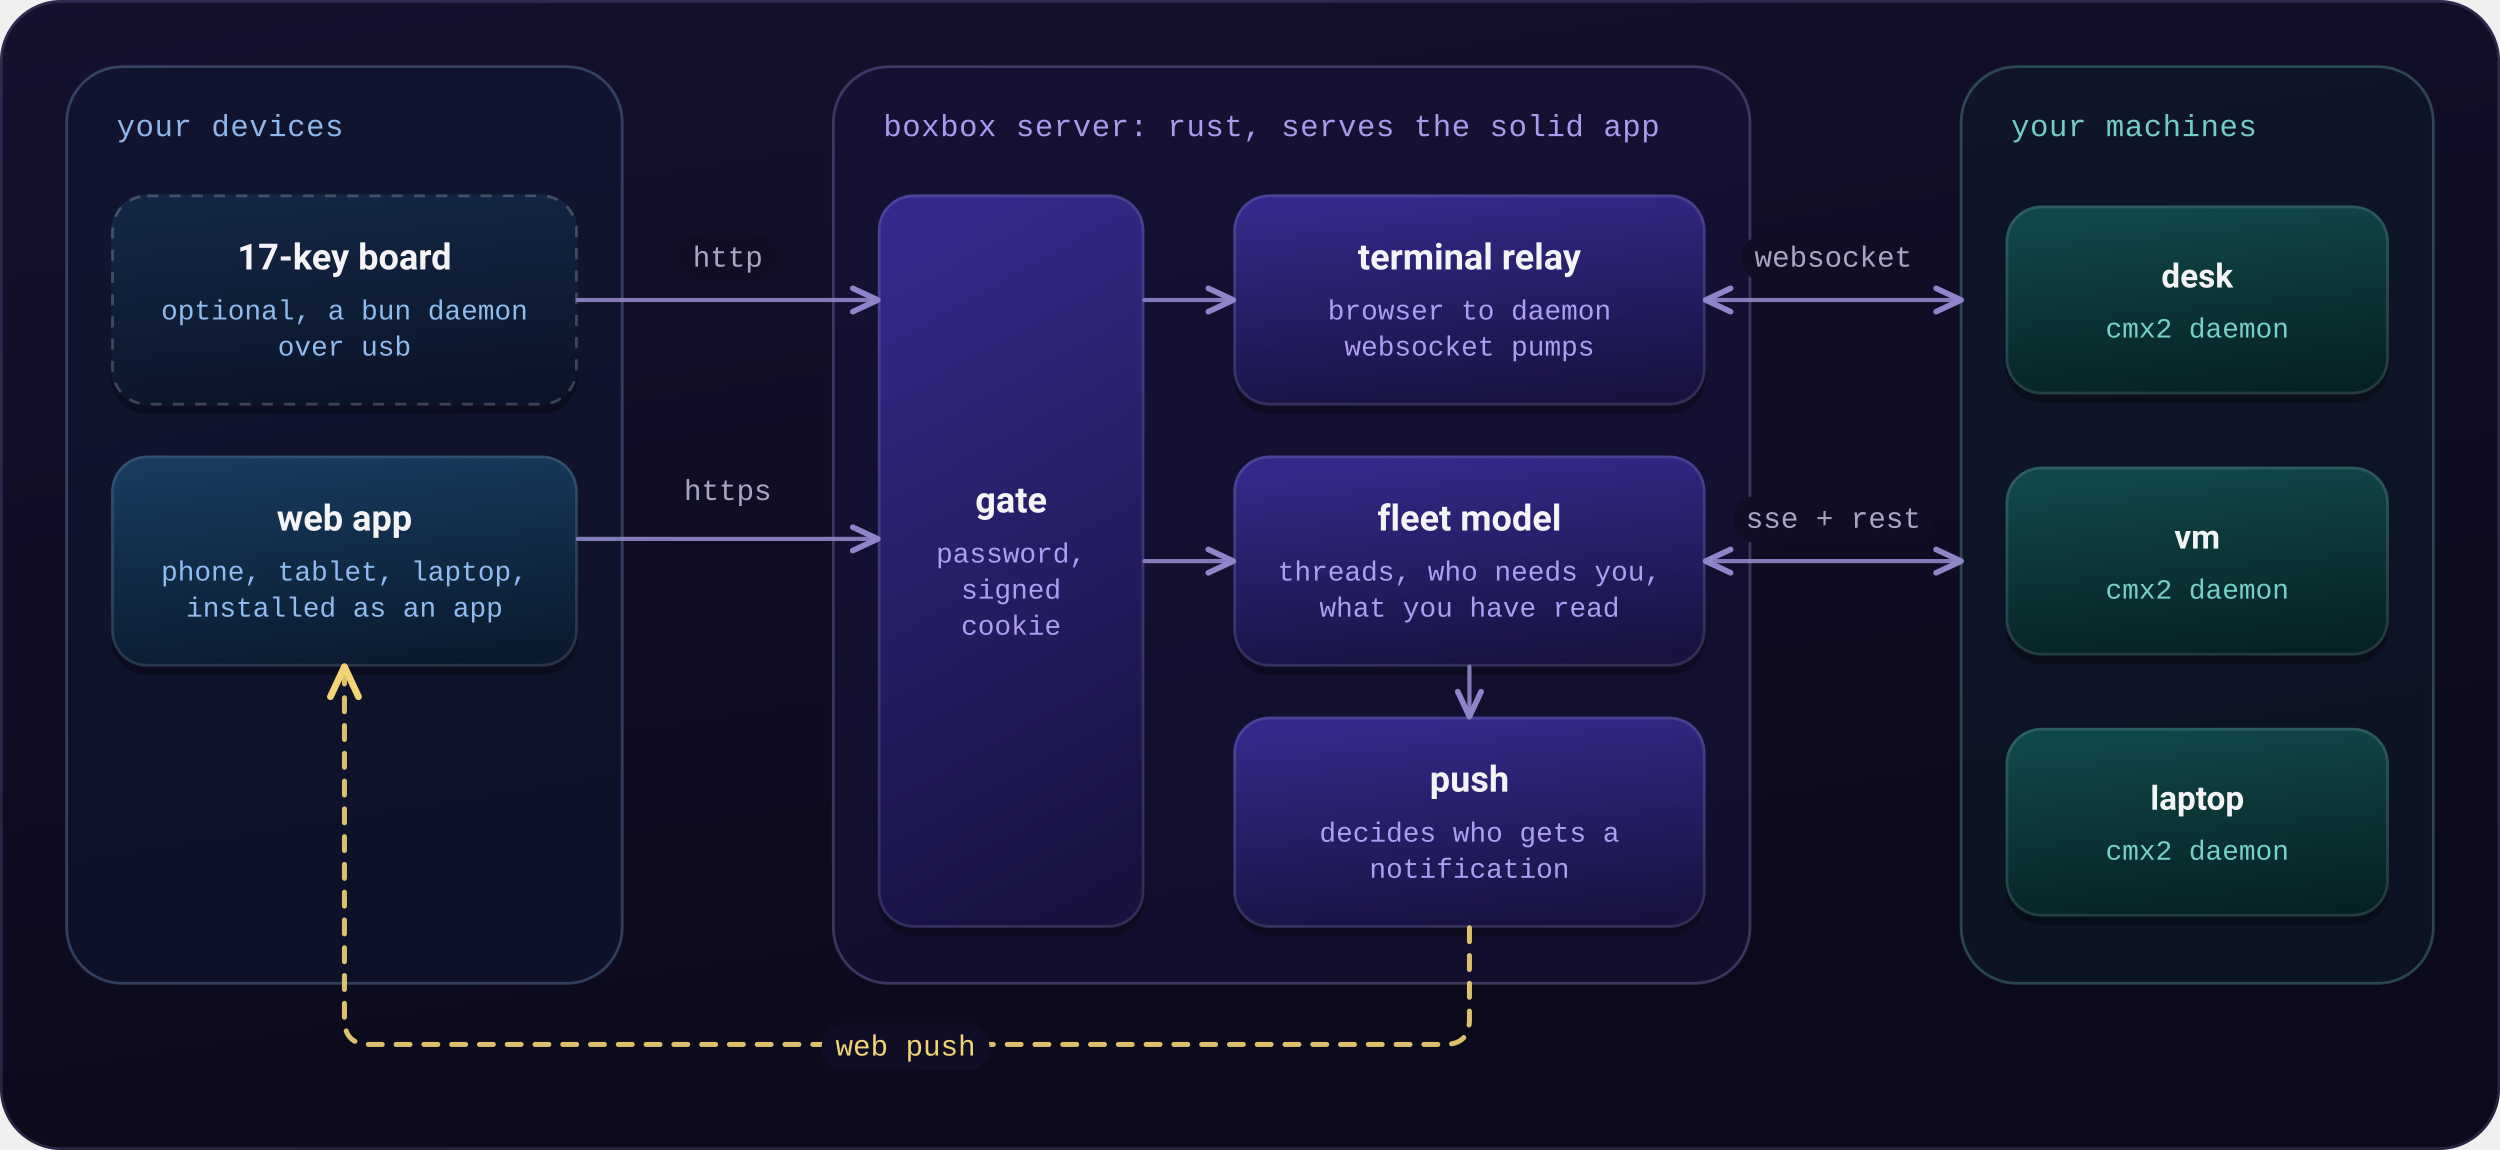
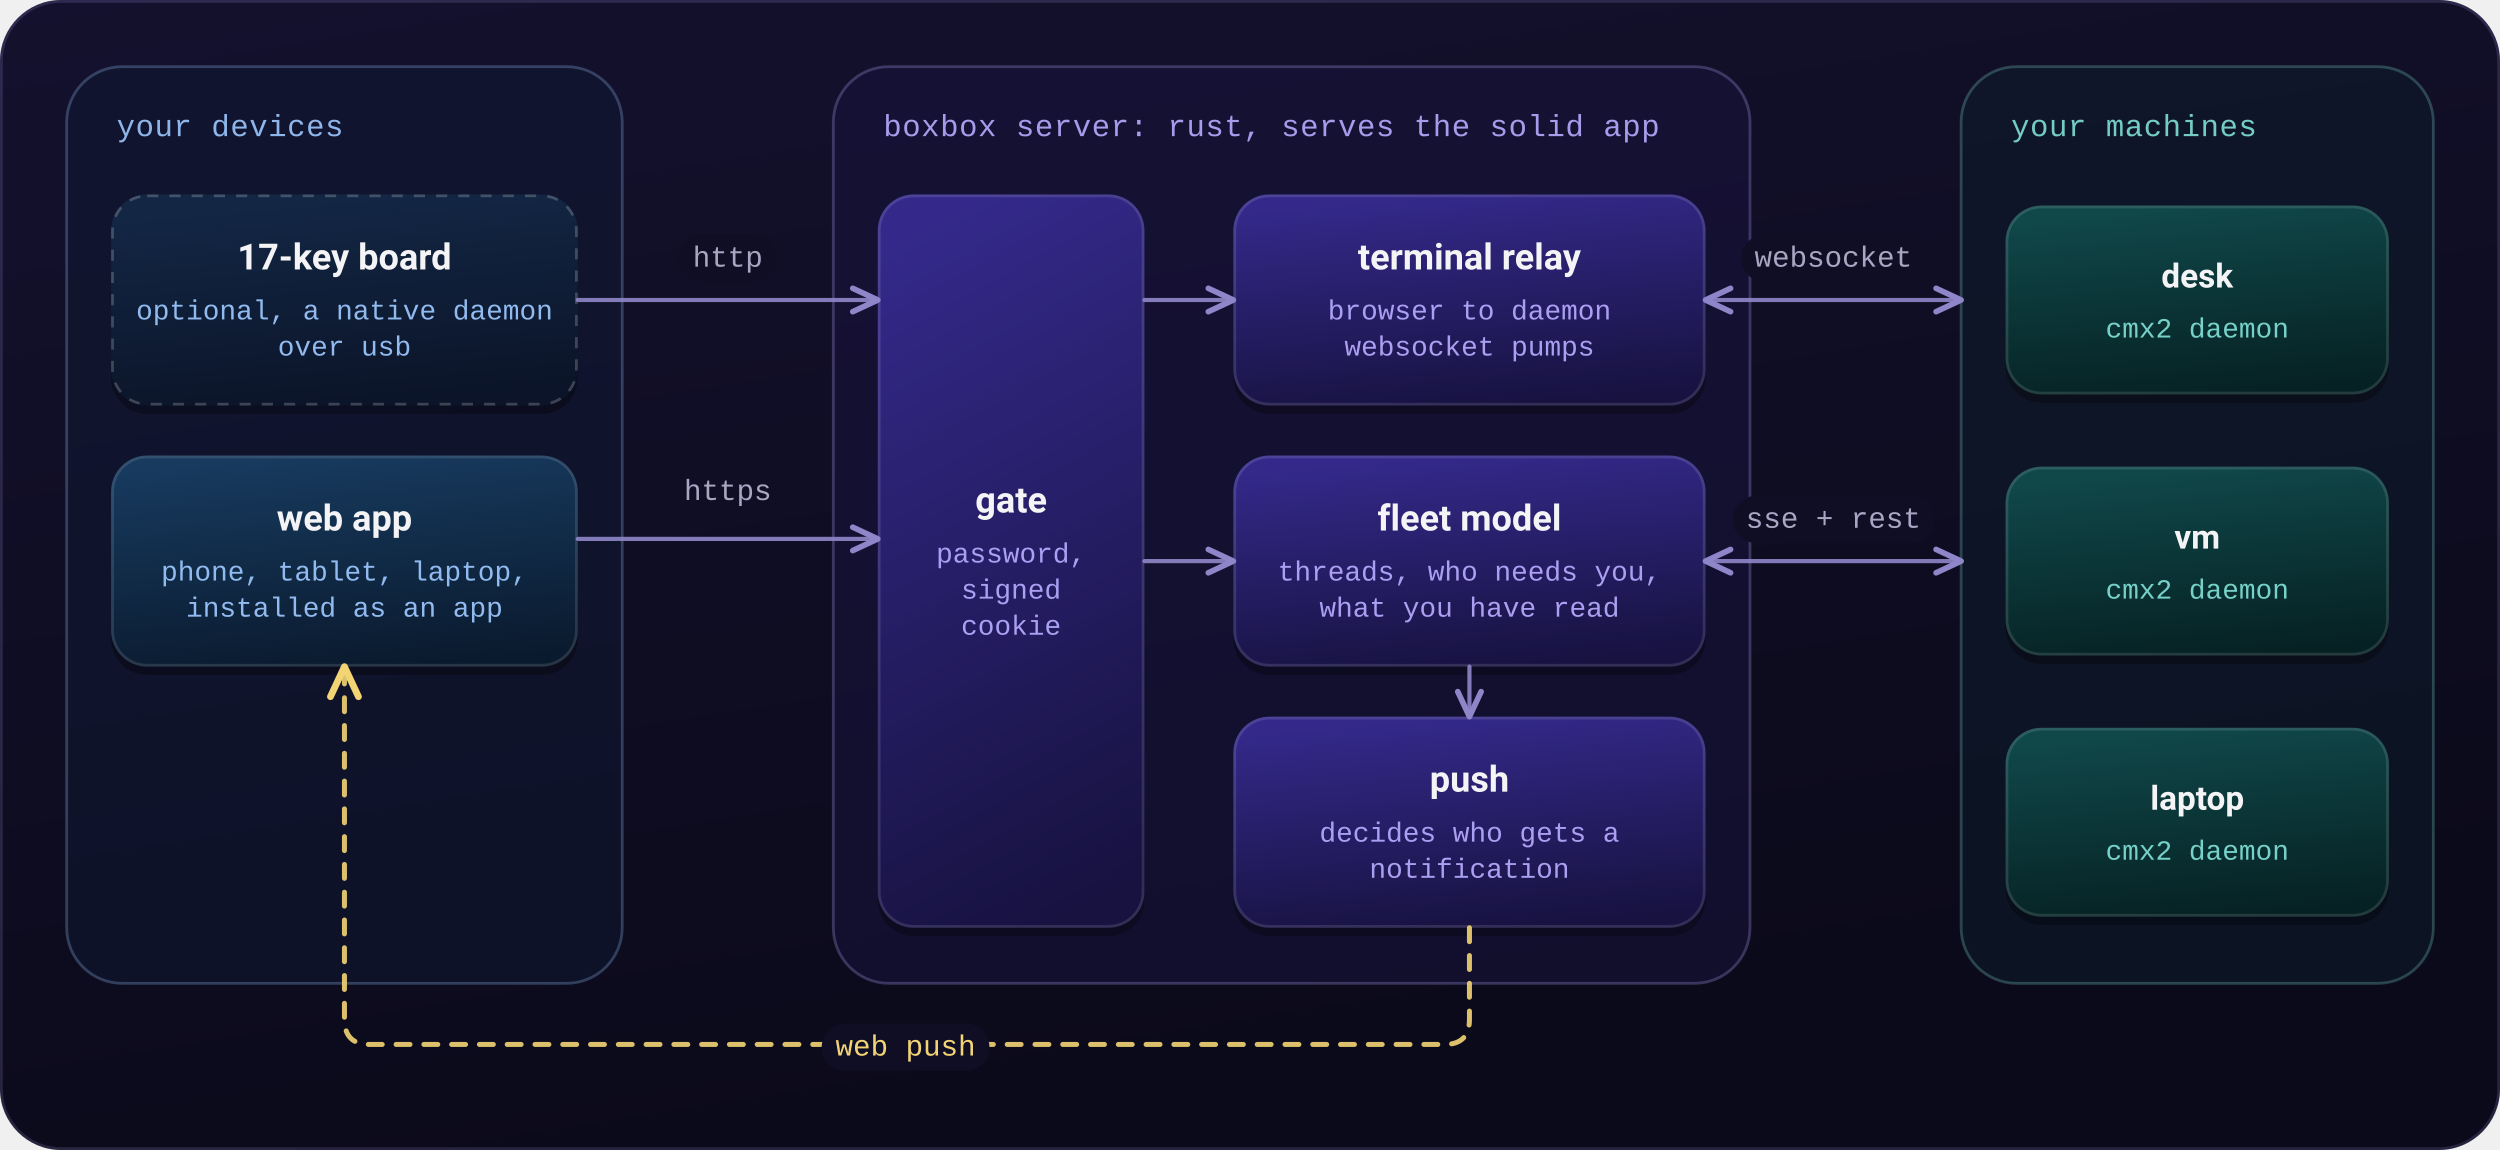
<svg xmlns="http://www.w3.org/2000/svg" viewBox="0 0 900 414" width="900" height="414" role="img" aria-labelledby="t d">
  <defs>
    <linearGradient id="g" x1="0" y1="0" x2=".35" y2="1">
      <stop offset="0" stop-color="#14112e" />
      <stop offset="1" stop-color="#0b0a1a" />
    </linearGradient>
    <linearGradient id="f-blue-0.6" x1=".4" y1="0" x2=".6" y2="1">
      <stop offset="0" stop-color="#132745" />
      <stop offset="1" stop-color="#0b1428" />
    </linearGradient>
    <linearGradient id="f-blue-1" x1=".4" y1="0" x2=".6" y2="1">
      <stop offset="0" stop-color="#173a5e" />
      <stop offset="1" stop-color="#0a1a2e" />
    </linearGradient>
    <linearGradient id="f-violet-1" x1=".4" y1="0" x2=".6" y2="1">
      <stop offset="0" stop-color="#34298a" />
      <stop offset="1" stop-color="#171240" />
    </linearGradient>
    <linearGradient id="f-teal-1" x1=".4" y1="0" x2=".6" y2="1">
      <stop offset="0" stop-color="#10484a" />
      <stop offset="1" stop-color="#062123" />
    </linearGradient>
    <marker id="m-8f86c9" viewBox="0 0 10 10" refX="8.5" refY="5" markerWidth="8" markerHeight="8" orient="auto-start-reverse">
      <path d="M1 1.5L8.5 5L1 8.5" fill="none" stroke="#8f86c9" stroke-width="1.7" stroke-linecap="round" stroke-linejoin="round" />
    </marker>
    <marker id="m-f3d474" viewBox="0 0 10 10" refX="8.5" refY="5" markerWidth="8" markerHeight="8" orient="auto-start-reverse">
      <path d="M1 1.5L8.5 5L1 8.5" fill="none" stroke="#f3d474" stroke-width="1.7" stroke-linecap="round" stroke-linejoin="round" />
    </marker>
  </defs>
  <rect width="900" height="414" rx="22" fill="url(#g)" />
  <rect x=".5" y=".5" width="899" height="413" rx="21.5" fill="none" stroke="#b7abff" stroke-opacity="0.16" />
  <rect x="24" y="24" width="200" height="330" rx="20" fill="#101831" fill-opacity="0.55" stroke="#9cc8ff" stroke-opacity="0.26" />
  <text x="42" y="49" font-family="ui-monospace, SFMono-Regular, Menlo, Consolas, 'Liberation Mono', monospace" font-size="11" letter-spacing=".02em" fill="#9cc8ff" fill-opacity=".9">your devices</text>
  <rect x="300" y="24" width="330" height="330" rx="20" fill="#18133d" fill-opacity="0.55" stroke="#b7abff" stroke-opacity="0.26" />
  <text x="318" y="49" font-family="ui-monospace, SFMono-Regular, Menlo, Consolas, 'Liberation Mono', monospace" font-size="11" letter-spacing=".02em" fill="#b7abff" fill-opacity=".9">boxbox server: rust, serves the solid app</text>
  <rect x="706" y="24" width="170" height="330" rx="20" fill="#0e1c2b" fill-opacity="0.55" stroke="#7fe0d6" stroke-opacity="0.26" />
  <text x="724" y="49" font-family="ui-monospace, SFMono-Regular, Menlo, Consolas, 'Liberation Mono', monospace" font-size="11" letter-spacing=".02em" fill="#7fe0d6" fill-opacity=".9">your machines</text>
  <rect x="40" y="73" width="168" height="76" rx="13" fill="#000" fill-opacity=".3" />
  <rect x="40" y="70" width="168" height="76" rx="13" fill="url(#f-blue-0.6)" />
  <rect x="40.5" y="70.5" width="167" height="75" rx="12.5" fill="none" stroke="#fff" stroke-opacity="0.2" stroke-dasharray="4 4" />
  <text x="124" y="97" text-anchor="middle" font-family="-apple-system, BlinkMacSystemFont, 'Segoe UI', Roboto, 'Helvetica Neue', Arial, sans-serif" font-size="13" font-weight="650" fill="#f4f4f6">17-key board</text>
-   <text x="124" y="115" text-anchor="middle" font-family="ui-monospace, SFMono-Regular, Menlo, Consolas, 'Liberation Mono', monospace" font-size="10" fill="#9cc8ff" fill-opacity=".92">optional, a bun daemon</text>
+   <text x="124" y="115" text-anchor="middle" font-family="ui-monospace, SFMono-Regular, Menlo, Consolas, 'Liberation Mono', monospace" font-size="10" fill="#9cc8ff" fill-opacity=".92">optional, a native daemon</text>
  <text x="124" y="128" text-anchor="middle" font-family="ui-monospace, SFMono-Regular, Menlo, Consolas, 'Liberation Mono', monospace" font-size="10" fill="#9cc8ff" fill-opacity=".92">over usb</text>
  <rect x="40" y="167" width="168" height="76" rx="13" fill="#000" fill-opacity=".3" />
  <rect x="40" y="164" width="168" height="76" rx="13" fill="url(#f-blue-1)" />
  <rect x="40.5" y="164.5" width="167" height="75" rx="12.5" fill="none" stroke="#fff" stroke-opacity="0.12" />
  <text x="124" y="191" text-anchor="middle" font-family="-apple-system, BlinkMacSystemFont, 'Segoe UI', Roboto, 'Helvetica Neue', Arial, sans-serif" font-size="13" font-weight="650" fill="#f4f4f6">web app</text>
  <text x="124" y="209" text-anchor="middle" font-family="ui-monospace, SFMono-Regular, Menlo, Consolas, 'Liberation Mono', monospace" font-size="10" fill="#9cc8ff" fill-opacity=".92">phone, tablet, laptop,</text>
  <text x="124" y="222" text-anchor="middle" font-family="ui-monospace, SFMono-Regular, Menlo, Consolas, 'Liberation Mono', monospace" font-size="10" fill="#9cc8ff" fill-opacity=".92">installed as an app</text>
  <rect x="316" y="73" width="96" height="264" rx="13" fill="#000" fill-opacity=".3" />
  <rect x="316" y="70" width="96" height="264" rx="13" fill="url(#f-violet-1)" />
  <rect x="316.5" y="70.5" width="95" height="263" rx="12.5" fill="none" stroke="#fff" stroke-opacity="0.12" />
  <text x="364" y="184.5" text-anchor="middle" font-family="-apple-system, BlinkMacSystemFont, 'Segoe UI', Roboto, 'Helvetica Neue', Arial, sans-serif" font-size="13" font-weight="650" fill="#f4f4f6">gate</text>
  <text x="364" y="202.5" text-anchor="middle" font-family="ui-monospace, SFMono-Regular, Menlo, Consolas, 'Liberation Mono', monospace" font-size="10" fill="#b7abff" fill-opacity=".92">password,</text>
  <text x="364" y="215.5" text-anchor="middle" font-family="ui-monospace, SFMono-Regular, Menlo, Consolas, 'Liberation Mono', monospace" font-size="10" fill="#b7abff" fill-opacity=".92">signed</text>
  <text x="364" y="228.5" text-anchor="middle" font-family="ui-monospace, SFMono-Regular, Menlo, Consolas, 'Liberation Mono', monospace" font-size="10" fill="#b7abff" fill-opacity=".92">cookie</text>
  <rect x="444" y="73" width="170" height="76" rx="13" fill="#000" fill-opacity=".3" />
  <rect x="444" y="70" width="170" height="76" rx="13" fill="url(#f-violet-1)" />
  <rect x="444.5" y="70.5" width="169" height="75" rx="12.5" fill="none" stroke="#fff" stroke-opacity="0.12" />
  <text x="529" y="97" text-anchor="middle" font-family="-apple-system, BlinkMacSystemFont, 'Segoe UI', Roboto, 'Helvetica Neue', Arial, sans-serif" font-size="13" font-weight="650" fill="#f4f4f6">terminal relay</text>
  <text x="529" y="115" text-anchor="middle" font-family="ui-monospace, SFMono-Regular, Menlo, Consolas, 'Liberation Mono', monospace" font-size="10" fill="#b7abff" fill-opacity=".92">browser to daemon</text>
  <text x="529" y="128" text-anchor="middle" font-family="ui-monospace, SFMono-Regular, Menlo, Consolas, 'Liberation Mono', monospace" font-size="10" fill="#b7abff" fill-opacity=".92">websocket pumps</text>
  <rect x="444" y="167" width="170" height="76" rx="13" fill="#000" fill-opacity=".3" />
  <rect x="444" y="164" width="170" height="76" rx="13" fill="url(#f-violet-1)" />
  <rect x="444.5" y="164.5" width="169" height="75" rx="12.5" fill="none" stroke="#fff" stroke-opacity="0.12" />
  <text x="529" y="191" text-anchor="middle" font-family="-apple-system, BlinkMacSystemFont, 'Segoe UI', Roboto, 'Helvetica Neue', Arial, sans-serif" font-size="13" font-weight="650" fill="#f4f4f6">fleet model</text>
  <text x="529" y="209" text-anchor="middle" font-family="ui-monospace, SFMono-Regular, Menlo, Consolas, 'Liberation Mono', monospace" font-size="10" fill="#b7abff" fill-opacity=".92">threads, who needs you,</text>
  <text x="529" y="222" text-anchor="middle" font-family="ui-monospace, SFMono-Regular, Menlo, Consolas, 'Liberation Mono', monospace" font-size="10" fill="#b7abff" fill-opacity=".92">what you have read</text>
  <rect x="444" y="261" width="170" height="76" rx="13" fill="#000" fill-opacity=".3" />
  <rect x="444" y="258" width="170" height="76" rx="13" fill="url(#f-violet-1)" />
  <rect x="444.5" y="258.5" width="169" height="75" rx="12.5" fill="none" stroke="#fff" stroke-opacity="0.12" />
  <text x="529" y="285" text-anchor="middle" font-family="-apple-system, BlinkMacSystemFont, 'Segoe UI', Roboto, 'Helvetica Neue', Arial, sans-serif" font-size="13" font-weight="650" fill="#f4f4f6">push</text>
  <text x="529" y="303" text-anchor="middle" font-family="ui-monospace, SFMono-Regular, Menlo, Consolas, 'Liberation Mono', monospace" font-size="10" fill="#b7abff" fill-opacity=".92">decides who gets a</text>
  <text x="529" y="316" text-anchor="middle" font-family="ui-monospace, SFMono-Regular, Menlo, Consolas, 'Liberation Mono', monospace" font-size="10" fill="#b7abff" fill-opacity=".92">notification</text>
  <rect x="722" y="77" width="138" height="68" rx="13" fill="#000" fill-opacity=".3" />
  <rect x="722" y="74" width="138" height="68" rx="13" fill="url(#f-teal-1)" />
  <rect x="722.5" y="74.5" width="137" height="67" rx="12.5" fill="none" stroke="#fff" stroke-opacity="0.12" />
  <text x="791" y="103.5" text-anchor="middle" font-family="-apple-system, BlinkMacSystemFont, 'Segoe UI', Roboto, 'Helvetica Neue', Arial, sans-serif" font-size="12" font-weight="650" fill="#f4f4f6">desk</text>
  <text x="791" y="121.5" text-anchor="middle" font-family="ui-monospace, SFMono-Regular, Menlo, Consolas, 'Liberation Mono', monospace" font-size="10" fill="#7fe0d6" fill-opacity=".92">cmx2 daemon</text>
  <rect x="722" y="171" width="138" height="68" rx="13" fill="#000" fill-opacity=".3" />
  <rect x="722" y="168" width="138" height="68" rx="13" fill="url(#f-teal-1)" />
  <rect x="722.5" y="168.5" width="137" height="67" rx="12.5" fill="none" stroke="#fff" stroke-opacity="0.12" />
  <text x="791" y="197.5" text-anchor="middle" font-family="-apple-system, BlinkMacSystemFont, 'Segoe UI', Roboto, 'Helvetica Neue', Arial, sans-serif" font-size="12" font-weight="650" fill="#f4f4f6">vm</text>
  <text x="791" y="215.5" text-anchor="middle" font-family="ui-monospace, SFMono-Regular, Menlo, Consolas, 'Liberation Mono', monospace" font-size="10" fill="#7fe0d6" fill-opacity=".92">cmx2 daemon</text>
  <rect x="722" y="265" width="138" height="68" rx="13" fill="#000" fill-opacity=".3" />
  <rect x="722" y="262" width="138" height="68" rx="13" fill="url(#f-teal-1)" />
  <rect x="722.5" y="262.5" width="137" height="67" rx="12.5" fill="none" stroke="#fff" stroke-opacity="0.12" />
  <text x="791" y="291.5" text-anchor="middle" font-family="-apple-system, BlinkMacSystemFont, 'Segoe UI', Roboto, 'Helvetica Neue', Arial, sans-serif" font-size="12" font-weight="650" fill="#f4f4f6">laptop</text>
  <text x="791" y="309.5" text-anchor="middle" font-family="ui-monospace, SFMono-Regular, Menlo, Consolas, 'Liberation Mono', monospace" font-size="10" fill="#7fe0d6" fill-opacity=".92">cmx2 daemon</text>
  <path d="M208 108L316 108" fill="none" stroke="#8f86c9" stroke-width="1.5" stroke-opacity="0.9" stroke-linecap="round" marker-end="url(#m-8f86c9)" />
  <rect x="243.9" y="84.5" width="36.2" height="17" rx="8.5" fill="#100e24" />
  <text x="262" y="96" text-anchor="middle" font-family="ui-monospace, SFMono-Regular, Menlo, Consolas, 'Liberation Mono', monospace" font-size="10.5" fill="#a9a6c4">http</text>
  <path d="M208 194L316 194" fill="none" stroke="#8f86c9" stroke-width="1.5" stroke-opacity="0.9" stroke-linecap="round" marker-end="url(#m-8f86c9)" />
  <rect x="240.9" y="168.5" width="42.3" height="17" rx="8.5" fill="#100e24" />
  <text x="262" y="180" text-anchor="middle" font-family="ui-monospace, SFMono-Regular, Menlo, Consolas, 'Liberation Mono', monospace" font-size="10.5" fill="#a9a6c4">https</text>
  <path d="M412 108L444 108" fill="none" stroke="#8f86c9" stroke-width="1.5" stroke-opacity="0.9" stroke-linecap="round" marker-end="url(#m-8f86c9)" />
  <path d="M412 202L444 202" fill="none" stroke="#8f86c9" stroke-width="1.5" stroke-opacity="0.9" stroke-linecap="round" marker-end="url(#m-8f86c9)" />
  <path d="M529 240L529 258" fill="none" stroke="#8f86c9" stroke-width="1.5" stroke-opacity="0.9" stroke-linecap="round" marker-end="url(#m-8f86c9)" />
  <path d="M614 108L706 108" fill="none" stroke="#8f86c9" stroke-width="1.5" stroke-opacity="0.9" stroke-linecap="round" marker-end="url(#m-8f86c9)" marker-start="url(#m-8f86c9)" />
  <rect x="626.8" y="84.5" width="66.4" height="17" rx="8.5" fill="#100e24" />
  <text x="660" y="96" text-anchor="middle" font-family="ui-monospace, SFMono-Regular, Menlo, Consolas, 'Liberation Mono', monospace" font-size="10.5" fill="#a9a6c4">websocket</text>
  <path d="M614 202L706 202" fill="none" stroke="#8f86c9" stroke-width="1.5" stroke-opacity="0.9" stroke-linecap="round" marker-end="url(#m-8f86c9)" marker-start="url(#m-8f86c9)" />
  <rect x="623.8" y="178.5" width="72.5" height="17" rx="8.5" fill="#100e24" />
  <text x="660" y="190" text-anchor="middle" font-family="ui-monospace, SFMono-Regular, Menlo, Consolas, 'Liberation Mono', monospace" font-size="10.5" fill="#a9a6c4">sse + rest</text>
  <path d="M529 334L529 367Q529 376 520 376L133 376Q124 376 124 367L124 240" fill="none" stroke="#f3d474" stroke-width="1.8" stroke-opacity="0.9" stroke-linecap="round" stroke-dasharray="5 5" marker-end="url(#m-f3d474)" />
  <rect x="295.8" y="368.5" width="60.4" height="17" rx="8.5" fill="#100e24" />
  <text x="326" y="380" text-anchor="middle" font-family="ui-monospace, SFMono-Regular, Menlo, Consolas, 'Liberation Mono', monospace" font-size="10.5" fill="#f3d474">web push</text>
</svg>
